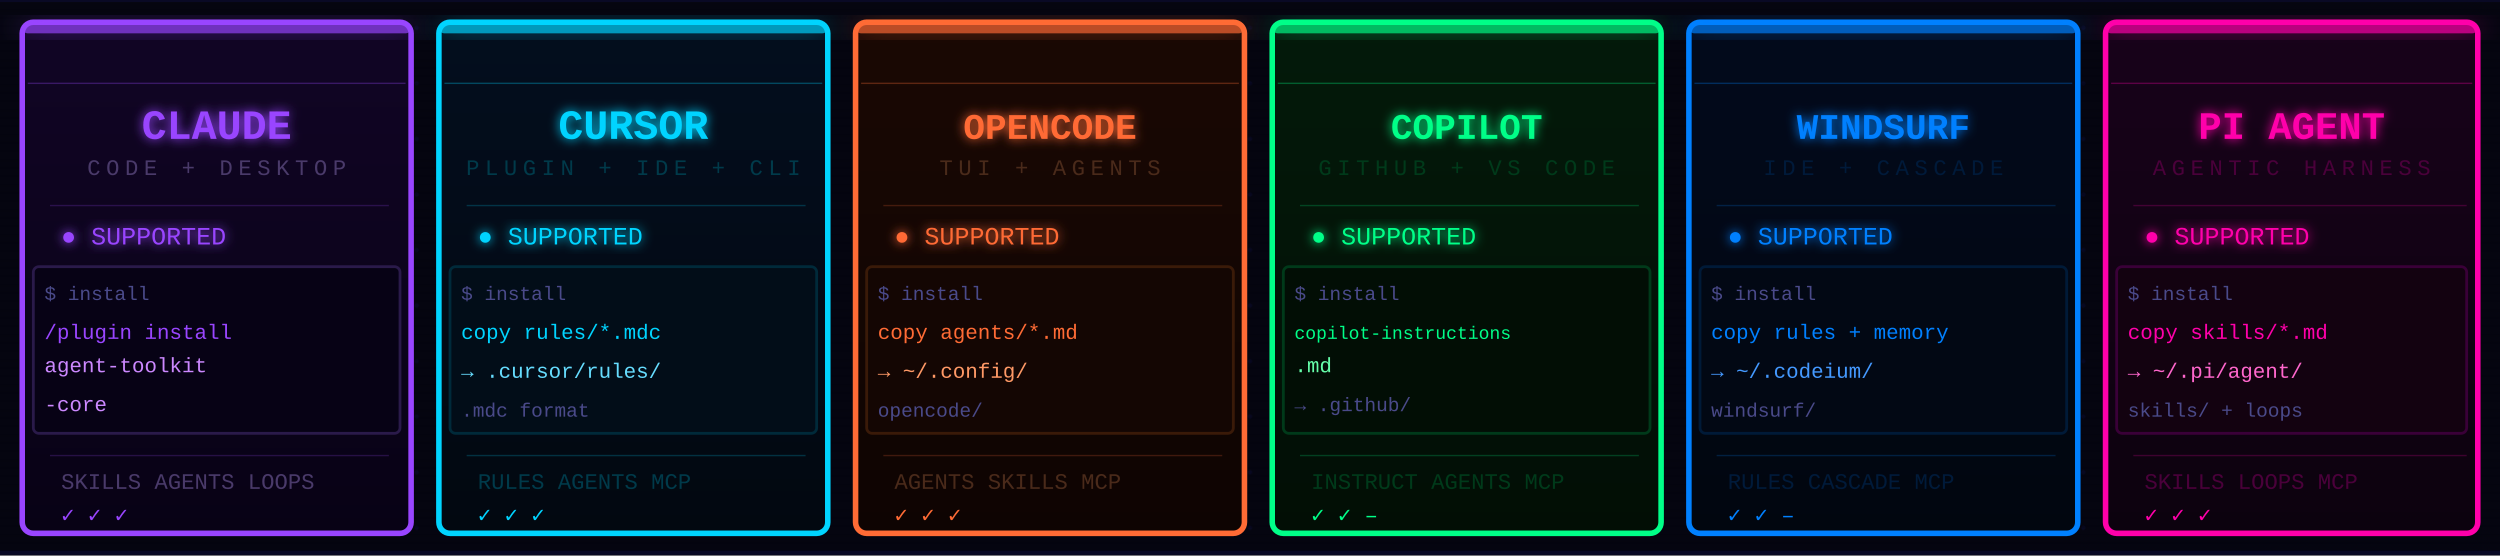
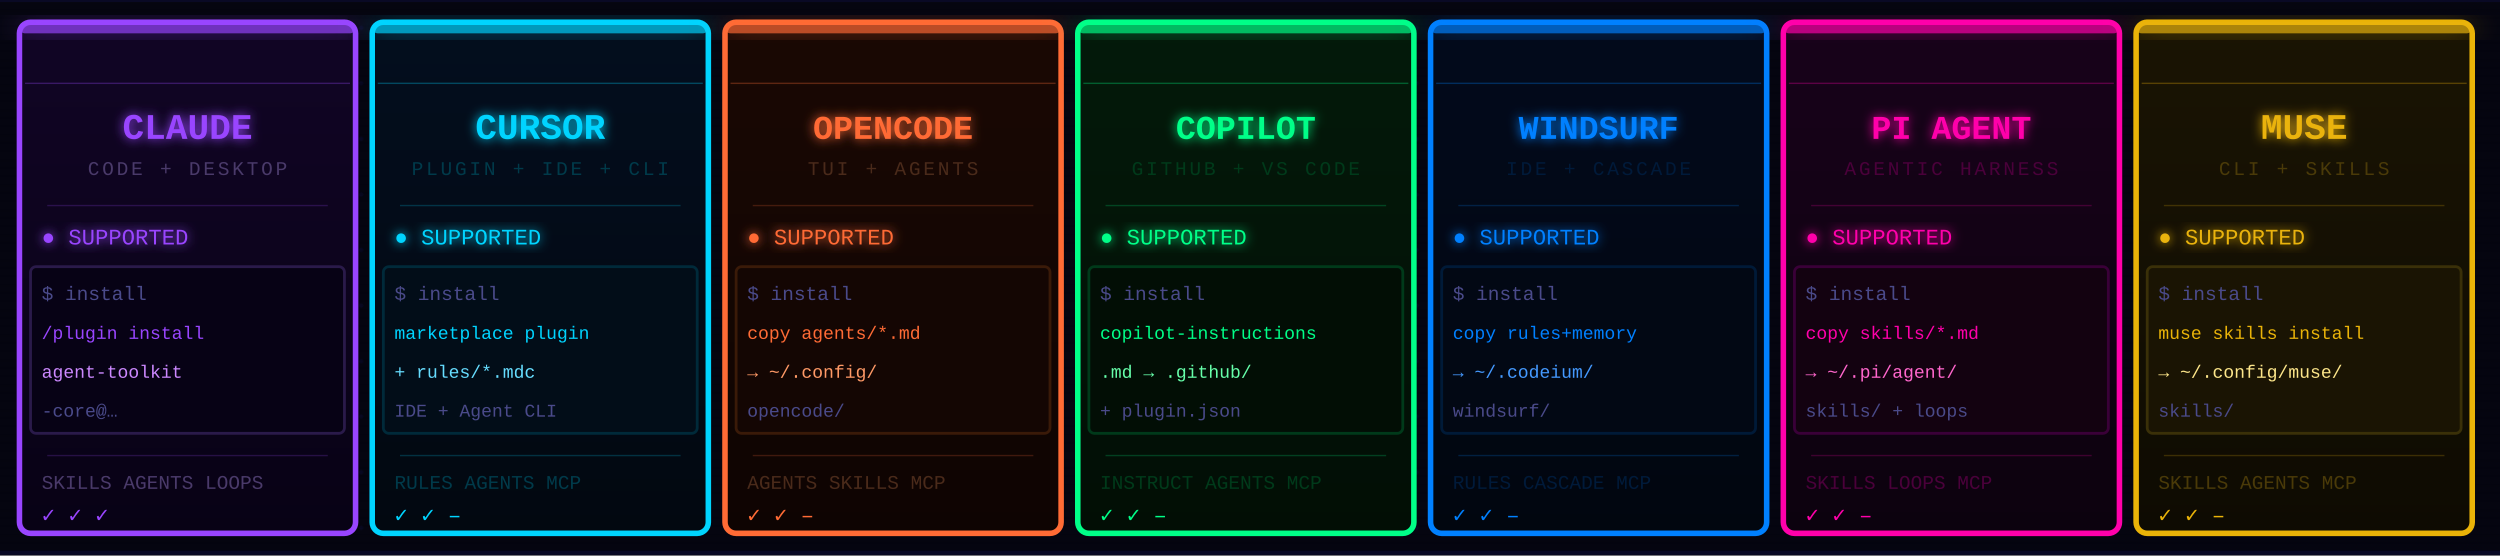
<svg xmlns="http://www.w3.org/2000/svg" width="900" height="200" viewBox="0 0 900 200">
  <defs>
    <pattern id="dotgrid" width="20" height="20" x="0" y="0" patternUnits="userSpaceOnUse">
      <circle cx="10" cy="10" r=".8" fill="#0a0a2a" opacity=".6" />
    </pattern>
    <pattern id="scanlines" width="1" height="3" x="0" y="0" patternUnits="userSpaceOnUse">
      <rect width="1" height="1" fill="#000008" opacity=".12" />
    </pattern>
    <filter id="glow-purple" width="220%" height="220%" x="-60%" y="-60%">
      <feGaussianBlur result="blur" stdDeviation="6" />
      <feMerge>
        <feMergeNode in="blur" />
        <feMergeNode in="SourceGraphic" />
      </feMerge>
    </filter>
    <filter id="glow-cyan" width="220%" height="220%" x="-60%" y="-60%">
      <feGaussianBlur result="blur" stdDeviation="6" />
      <feMerge>
        <feMergeNode in="blur" />
        <feMergeNode in="SourceGraphic" />
      </feMerge>
    </filter>
    <filter id="glow-orange" width="220%" height="220%" x="-60%" y="-60%">
      <feGaussianBlur result="blur" stdDeviation="6" />
      <feMerge>
        <feMergeNode in="blur" />
        <feMergeNode in="SourceGraphic" />
      </feMerge>
    </filter>
    <filter id="glow-green" width="220%" height="220%" x="-60%" y="-60%">
      <feGaussianBlur result="blur" stdDeviation="6" />
      <feMerge>
        <feMergeNode in="blur" />
        <feMergeNode in="SourceGraphic" />
      </feMerge>
    </filter>
    <filter id="glow-blue" width="220%" height="220%" x="-60%" y="-60%">
      <feGaussianBlur result="blur" stdDeviation="6" />
      <feMerge>
        <feMergeNode in="blur" />
        <feMergeNode in="SourceGraphic" />
      </feMerge>
    </filter>
    <filter id="glow-magenta" width="220%" height="220%" x="-60%" y="-60%">
      <feGaussianBlur result="blur" stdDeviation="6" />
      <feMerge>
        <feMergeNode in="blur" />
        <feMergeNode in="SourceGraphic" />
      </feMerge>
    </filter>
+     <filter id="glow-gold" width="220%" height="220%" x="-60%" y="-60%">
+       <feGaussianBlur result="blur" stdDeviation="6" />
+       <feMerge>
+         <feMergeNode in="blur" />
+         <feMergeNode in="SourceGraphic" />
+       </feMerge>
+     </filter>
    <filter id="text-glow" width="140%" height="200%" x="-20%" y="-50%">
      <feGaussianBlur result="blur" stdDeviation="2" />
      <feMerge>
        <feMergeNode in="blur" />
        <feMergeNode in="SourceGraphic" />
      </feMerge>
    </filter>
    <linearGradient id="card-purple" x1="0%" x2="0%" y1="0%" y2="100%">
      <stop offset="0%" stop-color="#110525" />
      <stop offset="100%" stop-color="#080215" />
    </linearGradient>
    <linearGradient id="card-cyan" x1="0%" x2="0%" y1="0%" y2="100%">
      <stop offset="0%" stop-color="#030e1e" />
      <stop offset="100%" stop-color="#020810" />
    </linearGradient>
    <linearGradient id="card-orange" x1="0%" x2="0%" y1="0%" y2="100%">
      <stop offset="0%" stop-color="#1a0803" />
      <stop offset="100%" stop-color="#0e0402" />
    </linearGradient>
    <linearGradient id="card-green" x1="0%" x2="0%" y1="0%" y2="100%">
      <stop offset="0%" stop-color="#031a0a" />
      <stop offset="100%" stop-color="#020e05" />
    </linearGradient>
    <linearGradient id="card-blue" x1="0%" x2="0%" y1="0%" y2="100%">
      <stop offset="0%" stop-color="#020a1c" />
      <stop offset="100%" stop-color="#01060f" />
    </linearGradient>
    <linearGradient id="card-magenta" x1="0%" x2="0%" y1="0%" y2="100%">
      <stop offset="0%" stop-color="#18021a" />
      <stop offset="100%" stop-color="#0c020e" />
+     </linearGradient>
+     <linearGradient id="card-gold" x1="0%" x2="0%" y1="0%" y2="100%">
+       <stop offset="0%" stop-color="#1a1403" />
+       <stop offset="100%" stop-color="#0e0b02" />
    </linearGradient>
  </defs>
  <rect width="900" height="200" fill="#050510" />
  <rect width="900" height="200" fill="url(#dotgrid)" />
  <rect width="900" height="200" fill="url(#scanlines)" />
  <line x1="0" x2="900" y1="0" y2="0" stroke="#0a0a2a" stroke-width="1.5" opacity=".8" />
  <line x1="0" x2="900" y1="199" y2="199" stroke="#0a0a2a" stroke-width="1.5" opacity=".8" />
-   <rect width="140" height="184" x="8" y="8" fill="url(#card-purple)" stroke="#9945ff" stroke-width="2" rx="4" />
-   <rect width="140" height="4" x="8" y="8" fill="#9945ff" filter="url(#glow-purple)" opacity=".7" rx="2" />
-   <line x1="10" x2="146" y1="30" y2="30" stroke="#9945ff" stroke-width=".5" opacity=".3" />
-   <text x="78" y="50" fill="#9945ff" filter="url(#text-glow)" font-family="'Courier New', monospace" font-size="15" font-weight="bold" text-anchor="middle">CLAUDE</text>
-   <text x="78" y="63" fill="#4a3a6a" font-family="'Courier New', monospace" font-size="8" letter-spacing="2" text-anchor="middle">CODE + DESKTOP</text>
-   <line x1="18" x2="140" y1="74" y2="74" stroke="#9945ff" stroke-width=".5" opacity=".2" />
-   <text x="22" y="88" fill="#9945ff" filter="url(#text-glow)" font-family="'Courier New', monospace" font-size="9">● SUPPORTED <animate attributeName="opacity" begin="0s" dur="2s" repeatCount="indefinite" values="1;0.5;1" />
-   </text>
-   <rect width="132" height="60" x="12" y="96" fill="#070215" stroke="#2a1a4a" stroke-width="1" rx="2" />
-   <text x="16" y="108" fill="#4a4a8a" font-family="'Courier New', monospace" font-size="7">$ install</text>
-   <text x="16" y="122" fill="#9945ff" font-family="'Courier New', monospace" font-size="7.5">/plugin install</text>
-   <text x="16" y="134" fill="#c8f" font-family="'Courier New', monospace" font-size="7.5">agent-toolkit</text>
-   <text x="16" y="148" fill="#c8f" font-family="'Courier New', monospace" font-size="7.5">-core</text>
-   <line x1="18" x2="140" y1="164" y2="164" stroke="#9945ff" stroke-width=".5" opacity=".2" />
-   <text x="22" y="176" fill="#4a3a6a" font-family="'Courier New', monospace" font-size="8">SKILLS AGENTS LOOPS</text>
-   <text x="22" y="188" fill="#9945ff" font-family="'Courier New', monospace" font-size="8">✓ ✓ ✓</text>
-   <rect width="140" height="184" x="158" y="8" fill="url(#card-cyan)" stroke="#00d4ff" stroke-width="2" rx="4" />
-   <rect width="140" height="4" x="158" y="8" fill="#00d4ff" filter="url(#glow-cyan)" opacity=".7" rx="2" />
-   <line x1="160" x2="296" y1="30" y2="30" stroke="#00d4ff" stroke-width=".5" opacity=".3" />
-   <text x="228" y="50" fill="#00d4ff" filter="url(#text-glow)" font-family="'Courier New', monospace" font-size="15" font-weight="bold" text-anchor="middle">CURSOR</text>
-   <text x="228" y="63" fill="#003a4a" font-family="'Courier New', monospace" font-size="8" letter-spacing="2" text-anchor="middle">PLUGIN + IDE + CLI</text>
-   <line x1="168" x2="290" y1="74" y2="74" stroke="#00d4ff" stroke-width=".5" opacity=".2" />
-   <text x="172" y="88" fill="#00d4ff" filter="url(#text-glow)" font-family="'Courier New', monospace" font-size="9">● SUPPORTED <animate attributeName="opacity" begin="0.33s" dur="2s" repeatCount="indefinite" values="1;0.5;1" />
-   </text>
-   <rect width="132" height="60" x="162" y="96" fill="#020d18" stroke="#002a3a" stroke-width="1" rx="2" />
-   <text x="166" y="108" fill="#4a4a8a" font-family="'Courier New', monospace" font-size="7">$ install</text>
-   <text x="166" y="122" fill="#00d4ff" font-family="'Courier New', monospace" font-size="7.5">copy rules/*.mdc</text>
-   <text x="166" y="136" fill="#6df" font-family="'Courier New', monospace" font-size="7.5">→ .cursor/rules/</text>
-   <text x="166" y="150" fill="#4a4a8a" font-family="'Courier New', monospace" font-size="7">.mdc format</text>
-   <line x1="168" x2="290" y1="164" y2="164" stroke="#00d4ff" stroke-width=".5" opacity=".2" />
-   <text x="172" y="176" fill="#003a4a" font-family="'Courier New', monospace" font-size="8">RULES AGENTS MCP</text>
-   <text x="172" y="188" fill="#00d4ff" font-family="'Courier New', monospace" font-size="8">✓ ✓ ✓</text>
-   <rect width="140" height="184" x="308" y="8" fill="url(#card-orange)" stroke="#ff6b35" stroke-width="2" rx="4" />
-   <rect width="140" height="4" x="308" y="8" fill="#ff6b35" filter="url(#glow-orange)" opacity=".7" rx="2" />
-   <line x1="310" x2="446" y1="30" y2="30" stroke="#ff6b35" stroke-width=".5" opacity=".3" />
-   <text x="378" y="50" fill="#ff6b35" filter="url(#text-glow)" font-family="'Courier New', monospace" font-size="13" font-weight="bold" text-anchor="middle">OPENCODE</text>
-   <text x="378" y="63" fill="#4a2a1a" font-family="'Courier New', monospace" font-size="8" letter-spacing="2" text-anchor="middle">TUI + AGENTS</text>
-   <line x1="318" x2="440" y1="74" y2="74" stroke="#ff6b35" stroke-width=".5" opacity=".2" />
-   <text x="322" y="88" fill="#ff6b35" filter="url(#text-glow)" font-family="'Courier New', monospace" font-size="9">● SUPPORTED <animate attributeName="opacity" begin="0.66s" dur="2s" repeatCount="indefinite" values="1;0.5;1" />
-   </text>
-   <rect width="132" height="60" x="312" y="96" fill="#140603" stroke="#3a1a08" stroke-width="1" rx="2" />
-   <text x="316" y="108" fill="#4a4a8a" font-family="'Courier New', monospace" font-size="7">$ install</text>
-   <text x="316" y="122" fill="#ff6b35" font-family="'Courier New', monospace" font-size="7.5">copy agents/*.md</text>
-   <text x="316" y="136" fill="#f96" font-family="'Courier New', monospace" font-size="7.5">→ ~/.config/</text>
-   <text x="316" y="150" fill="#4a4a8a" font-family="'Courier New', monospace" font-size="7">opencode/</text>
-   <line x1="318" x2="440" y1="164" y2="164" stroke="#ff6b35" stroke-width=".5" opacity=".2" />
-   <text x="322" y="176" fill="#4a2a1a" font-family="'Courier New', monospace" font-size="8">AGENTS SKILLS MCP</text>
-   <text x="322" y="188" fill="#ff6b35" font-family="'Courier New', monospace" font-size="8">✓ ✓ ✓</text>
-   <rect width="140" height="184" x="458" y="8" fill="url(#card-green)" stroke="#0f8" stroke-width="2" rx="4" />
-   <rect width="140" height="4" x="458" y="8" fill="#0f8" filter="url(#glow-green)" opacity=".7" rx="2" />
-   <line x1="460" x2="596" y1="30" y2="30" stroke="#0f8" stroke-width=".5" opacity=".3" />
-   <text x="528" y="50" fill="#0f8" filter="url(#text-glow)" font-family="'Courier New', monospace" font-size="13" font-weight="bold" text-anchor="middle">COPILOT</text>
-   <text x="528" y="63" fill="#003a1a" font-family="'Courier New', monospace" font-size="8" letter-spacing="2" text-anchor="middle">GITHUB + VS CODE</text>
-   <line x1="468" x2="590" y1="74" y2="74" stroke="#0f8" stroke-width=".5" opacity=".2" />
-   <text x="472" y="88" fill="#0f8" filter="url(#text-glow)" font-family="'Courier New', monospace" font-size="9">● SUPPORTED <animate attributeName="opacity" begin="1.0s" dur="2s" repeatCount="indefinite" values="1;0.5;1" />
-   </text>
-   <rect width="132" height="60" x="462" y="96" fill="#020e05" stroke="#003a1a" stroke-width="1" rx="2" />
-   <text x="466" y="108" fill="#4a4a8a" font-family="'Courier New', monospace" font-size="7">$ install</text>
-   <text x="466" y="122" fill="#0f8" font-family="'Courier New', monospace" font-size="6.5">copilot-instructions</text>
-   <text x="466" y="134" fill="#6fa" font-family="'Courier New', monospace" font-size="7.5">.md</text>
-   <text x="466" y="148" fill="#4a4a8a" font-family="'Courier New', monospace" font-size="7">→ .github/</text>
-   <line x1="468" x2="590" y1="164" y2="164" stroke="#0f8" stroke-width=".5" opacity=".2" />
-   <text x="472" y="176" fill="#003a1a" font-family="'Courier New', monospace" font-size="8">INSTRUCT AGENTS MCP</text>
-   <text x="472" y="188" fill="#0f8" font-family="'Courier New', monospace" font-size="8">✓ ✓ –</text>
-   <rect width="140" height="184" x="608" y="8" fill="url(#card-blue)" stroke="#0080ff" stroke-width="2" rx="4" />
-   <rect width="140" height="4" x="608" y="8" fill="#0080ff" filter="url(#glow-blue)" opacity=".7" rx="2" />
-   <line x1="610" x2="746" y1="30" y2="30" stroke="#0080ff" stroke-width=".5" opacity=".3" />
-   <text x="678" y="50" fill="#0080ff" filter="url(#text-glow)" font-family="'Courier New', monospace" font-size="13" font-weight="bold" text-anchor="middle">WINDSURF</text>
-   <text x="678" y="63" fill="#001a3a" font-family="'Courier New', monospace" font-size="8" letter-spacing="2" text-anchor="middle">IDE + CASCADE</text>
-   <line x1="618" x2="740" y1="74" y2="74" stroke="#0080ff" stroke-width=".5" opacity=".2" />
-   <text x="622" y="88" fill="#0080ff" filter="url(#text-glow)" font-family="'Courier New', monospace" font-size="9">● SUPPORTED <animate attributeName="opacity" begin="1.33s" dur="2s" repeatCount="indefinite" values="1;0.5;1" />
-   </text>
-   <rect width="132" height="60" x="612" y="96" fill="#020814" stroke="#001a38" stroke-width="1" rx="2" />
-   <text x="616" y="108" fill="#4a4a8a" font-family="'Courier New', monospace" font-size="7">$ install</text>
-   <text x="616" y="122" fill="#0080ff" font-family="'Courier New', monospace" font-size="7.5">copy rules + memory</text>
-   <text x="616" y="136" fill="#49f" font-family="'Courier New', monospace" font-size="7.5">→ ~/.codeium/</text>
-   <text x="616" y="150" fill="#4a4a8a" font-family="'Courier New', monospace" font-size="7">windsurf/</text>
-   <line x1="618" x2="740" y1="164" y2="164" stroke="#0080ff" stroke-width=".5" opacity=".2" />
-   <text x="622" y="176" fill="#001a3a" font-family="'Courier New', monospace" font-size="8">RULES CASCADE MCP</text>
-   <text x="622" y="188" fill="#0080ff" font-family="'Courier New', monospace" font-size="8">✓ ✓ –</text>
-   <rect width="134" height="184" x="758" y="8" fill="url(#card-magenta)" stroke="#f0a" stroke-width="2" rx="4" />
-   <rect width="134" height="4" x="758" y="8" fill="#f0a" filter="url(#glow-magenta)" opacity=".7" rx="2" />
-   <line x1="760" x2="890" y1="30" y2="30" stroke="#f0a" stroke-width=".5" opacity=".3" />
-   <text x="825" y="50" fill="#f0a" filter="url(#text-glow)" font-family="'Courier New', monospace" font-size="14" font-weight="bold" text-anchor="middle">PI AGENT</text>
-   <text x="825" y="63" fill="#4a003a" font-family="'Courier New', monospace" font-size="8" letter-spacing="2" text-anchor="middle">AGENTIC HARNESS</text>
-   <line x1="768" x2="888" y1="74" y2="74" stroke="#f0a" stroke-width=".5" opacity=".2" />
-   <text x="772" y="88" fill="#f0a" filter="url(#text-glow)" font-family="'Courier New', monospace" font-size="9">● SUPPORTED <animate attributeName="opacity" begin="1.66s" dur="2s" repeatCount="indefinite" values="1;0.5;1" />
-   </text>
-   <rect width="126" height="60" x="762" y="96" fill="#130210" stroke="#3a0038" stroke-width="1" rx="2" />
-   <text x="766" y="108" fill="#4a4a8a" font-family="'Courier New', monospace" font-size="7">$ install</text>
-   <text x="766" y="122" fill="#f0a" font-family="'Courier New', monospace" font-size="7.5">copy skills/*.md</text>
-   <text x="766" y="136" fill="#f6c" font-family="'Courier New', monospace" font-size="7.5">→ ~/.pi/agent/</text>
-   <text x="766" y="150" fill="#4a4a8a" font-family="'Courier New', monospace" font-size="7">skills/ + loops</text>
-   <line x1="768" x2="888" y1="164" y2="164" stroke="#f0a" stroke-width=".5" opacity=".2" />
-   <text x="772" y="176" fill="#4a003a" font-family="'Courier New', monospace" font-size="8">SKILLS LOOPS MCP</text>
-   <text x="772" y="188" fill="#f0a" font-family="'Courier New', monospace" font-size="8">✓ ✓ ✓</text>
+   <rect width="121" height="184" x="7" y="8" fill="url(#card-purple)" stroke="#9945ff" stroke-width="2" rx="4" />
+   <rect width="121" height="4" x="7" y="8" fill="#9945ff" filter="url(#glow-purple)" opacity=".7" rx="2" />
+   <line x1="9" x2="126" y1="30" y2="30" stroke="#9945ff" stroke-width=".5" opacity=".3" />
+   <text x="67.5" y="50" fill="#9945ff" filter="url(#text-glow)" font-family="'Courier New', monospace" font-size="13" font-weight="bold" text-anchor="middle">CLAUDE</text>
+   <text x="67.5" y="63" fill="#4a3a6a" font-family="'Courier New', monospace" font-size="7" letter-spacing="1" text-anchor="middle">CODE + DESKTOP</text>
+   <line x1="17" x2="118" y1="74" y2="74" stroke="#9945ff" stroke-width=".5" opacity=".2" />
+   <text x="15" y="88" fill="#9945ff" filter="url(#text-glow)" font-family="'Courier New', monospace" font-size="8">● SUPPORTED <animate attributeName="opacity" begin="0s" dur="2s" repeatCount="indefinite" values="1;0.5;1" />
+   </text>
+   <rect width="113" height="60" x="11" y="96" fill="#070215" stroke="#2a1a4a" stroke-width="1" rx="2" />
+   <text x="15" y="108" fill="#4a4a8a" font-family="'Courier New', monospace" font-size="7">$ install</text>
+   <text x="15" y="122" fill="#9945ff" font-family="'Courier New', monospace" font-size="6.5">/plugin install</text>
+   <text x="15" y="136" fill="#c8f" font-family="'Courier New', monospace" font-size="6.5">agent-toolkit</text>
+   <text x="15" y="150" fill="#4a4a8a" font-family="'Courier New', monospace" font-size="6.5">-core@…</text>
+   <line x1="17" x2="118" y1="164" y2="164" stroke="#9945ff" stroke-width=".5" opacity=".2" />
+   <text x="15" y="176" fill="#4a3a6a" font-family="'Courier New', monospace" font-size="7">SKILLS AGENTS LOOPS</text>
+   <text x="15" y="188" fill="#9945ff" font-family="'Courier New', monospace" font-size="8">✓ ✓ ✓</text>
+   <rect width="121" height="184" x="134" y="8" fill="url(#card-cyan)" stroke="#00d4ff" stroke-width="2" rx="4" />
+   <rect width="121" height="4" x="134" y="8" fill="#00d4ff" filter="url(#glow-cyan)" opacity=".7" rx="2" />
+   <line x1="136" x2="253" y1="30" y2="30" stroke="#00d4ff" stroke-width=".5" opacity=".3" />
+   <text x="194.5" y="50" fill="#00d4ff" filter="url(#text-glow)" font-family="'Courier New', monospace" font-size="13" font-weight="bold" text-anchor="middle">CURSOR</text>
+   <text x="194.5" y="63" fill="#003a4a" font-family="'Courier New', monospace" font-size="7" letter-spacing="1" text-anchor="middle">PLUGIN + IDE + CLI</text>
+   <line x1="144" x2="245" y1="74" y2="74" stroke="#00d4ff" stroke-width=".5" opacity=".2" />
+   <text x="142" y="88" fill="#00d4ff" filter="url(#text-glow)" font-family="'Courier New', monospace" font-size="8">● SUPPORTED <animate attributeName="opacity" begin="0.33s" dur="2s" repeatCount="indefinite" values="1;0.5;1" />
+   </text>
+   <rect width="113" height="60" x="138" y="96" fill="#020d18" stroke="#002a3a" stroke-width="1" rx="2" />
+   <text x="142" y="108" fill="#4a4a8a" font-family="'Courier New', monospace" font-size="7">$ install</text>
+   <text x="142" y="122" fill="#00d4ff" font-family="'Courier New', monospace" font-size="6.5">marketplace plugin</text>
+   <text x="142" y="136" fill="#6df" font-family="'Courier New', monospace" font-size="6.5">+ rules/*.mdc</text>
+   <text x="142" y="150" fill="#4a4a8a" font-family="'Courier New', monospace" font-size="6.5">IDE + Agent CLI</text>
+   <line x1="144" x2="245" y1="164" y2="164" stroke="#00d4ff" stroke-width=".5" opacity=".2" />
+   <text x="142" y="176" fill="#003a4a" font-family="'Courier New', monospace" font-size="7">RULES AGENTS MCP</text>
+   <text x="142" y="188" fill="#00d4ff" font-family="'Courier New', monospace" font-size="8">✓ ✓ –</text>
+   <rect width="121" height="184" x="261" y="8" fill="url(#card-orange)" stroke="#ff6b35" stroke-width="2" rx="4" />
+   <rect width="121" height="4" x="261" y="8" fill="#ff6b35" filter="url(#glow-orange)" opacity=".7" rx="2" />
+   <line x1="263" x2="380" y1="30" y2="30" stroke="#ff6b35" stroke-width=".5" opacity=".3" />
+   <text x="321.5" y="50" fill="#ff6b35" filter="url(#text-glow)" font-family="'Courier New', monospace" font-size="12" font-weight="bold" text-anchor="middle">OPENCODE</text>
+   <text x="321.5" y="63" fill="#4a2a1a" font-family="'Courier New', monospace" font-size="7" letter-spacing="1" text-anchor="middle">TUI + AGENTS</text>
+   <line x1="271" x2="372" y1="74" y2="74" stroke="#ff6b35" stroke-width=".5" opacity=".2" />
+   <text x="269" y="88" fill="#ff6b35" filter="url(#text-glow)" font-family="'Courier New', monospace" font-size="8">● SUPPORTED <animate attributeName="opacity" begin="0.66s" dur="2s" repeatCount="indefinite" values="1;0.5;1" />
+   </text>
+   <rect width="113" height="60" x="265" y="96" fill="#140603" stroke="#3a1a08" stroke-width="1" rx="2" />
+   <text x="269" y="108" fill="#4a4a8a" font-family="'Courier New', monospace" font-size="7">$ install</text>
+   <text x="269" y="122" fill="#ff6b35" font-family="'Courier New', monospace" font-size="6.5">copy agents/*.md</text>
+   <text x="269" y="136" fill="#f96" font-family="'Courier New', monospace" font-size="6.5">→ ~/.config/</text>
+   <text x="269" y="150" fill="#4a4a8a" font-family="'Courier New', monospace" font-size="6.5">opencode/</text>
+   <line x1="271" x2="372" y1="164" y2="164" stroke="#ff6b35" stroke-width=".5" opacity=".2" />
+   <text x="269" y="176" fill="#4a2a1a" font-family="'Courier New', monospace" font-size="7">AGENTS SKILLS MCP</text>
+   <text x="269" y="188" fill="#ff6b35" font-family="'Courier New', monospace" font-size="8">✓ ✓ –</text>
+   <rect width="121" height="184" x="388" y="8" fill="url(#card-green)" stroke="#00ff88" stroke-width="2" rx="4" />
+   <rect width="121" height="4" x="388" y="8" fill="#00ff88" filter="url(#glow-green)" opacity=".7" rx="2" />
+   <line x1="390" x2="507" y1="30" y2="30" stroke="#00ff88" stroke-width=".5" opacity=".3" />
+   <text x="448.5" y="50" fill="#00ff88" filter="url(#text-glow)" font-family="'Courier New', monospace" font-size="12" font-weight="bold" text-anchor="middle">COPILOT</text>
+   <text x="448.5" y="63" fill="#003a1a" font-family="'Courier New', monospace" font-size="7" letter-spacing="1" text-anchor="middle">GITHUB + VS CODE</text>
+   <line x1="398" x2="499" y1="74" y2="74" stroke="#00ff88" stroke-width=".5" opacity=".2" />
+   <text x="396" y="88" fill="#00ff88" filter="url(#text-glow)" font-family="'Courier New', monospace" font-size="8">● SUPPORTED <animate attributeName="opacity" begin="1.0s" dur="2s" repeatCount="indefinite" values="1;0.5;1" />
+   </text>
+   <rect width="113" height="60" x="392" y="96" fill="#020e05" stroke="#003a1a" stroke-width="1" rx="2" />
+   <text x="396" y="108" fill="#4a4a8a" font-family="'Courier New', monospace" font-size="7">$ install</text>
+   <text x="396" y="122" fill="#00ff88" font-family="'Courier New', monospace" font-size="6.5">copilot-instructions</text>
+   <text x="396" y="136" fill="#6fa" font-family="'Courier New', monospace" font-size="6.5">.md → .github/</text>
+   <text x="396" y="150" fill="#4a4a8a" font-family="'Courier New', monospace" font-size="6.5">+ plugin.json</text>
+   <line x1="398" x2="499" y1="164" y2="164" stroke="#00ff88" stroke-width=".5" opacity=".2" />
+   <text x="396" y="176" fill="#003a1a" font-family="'Courier New', monospace" font-size="7">INSTRUCT AGENTS MCP</text>
+   <text x="396" y="188" fill="#00ff88" font-family="'Courier New', monospace" font-size="8">✓ ✓ –</text>
+   <rect width="121" height="184" x="515" y="8" fill="url(#card-blue)" stroke="#0080ff" stroke-width="2" rx="4" />
+   <rect width="121" height="4" x="515" y="8" fill="#0080ff" filter="url(#glow-blue)" opacity=".7" rx="2" />
+   <line x1="517" x2="634" y1="30" y2="30" stroke="#0080ff" stroke-width=".5" opacity=".3" />
+   <text x="575.5" y="50" fill="#0080ff" filter="url(#text-glow)" font-family="'Courier New', monospace" font-size="12" font-weight="bold" text-anchor="middle">WINDSURF</text>
+   <text x="575.5" y="63" fill="#001a3a" font-family="'Courier New', monospace" font-size="7" letter-spacing="1" text-anchor="middle">IDE + CASCADE</text>
+   <line x1="525" x2="626" y1="74" y2="74" stroke="#0080ff" stroke-width=".5" opacity=".2" />
+   <text x="523" y="88" fill="#0080ff" filter="url(#text-glow)" font-family="'Courier New', monospace" font-size="8">● SUPPORTED <animate attributeName="opacity" begin="1.33s" dur="2s" repeatCount="indefinite" values="1;0.5;1" />
+   </text>
+   <rect width="113" height="60" x="519" y="96" fill="#020814" stroke="#001a38" stroke-width="1" rx="2" />
+   <text x="523" y="108" fill="#4a4a8a" font-family="'Courier New', monospace" font-size="7">$ install</text>
+   <text x="523" y="122" fill="#0080ff" font-family="'Courier New', monospace" font-size="6.5">copy rules+memory</text>
+   <text x="523" y="136" fill="#49f" font-family="'Courier New', monospace" font-size="6.5">→ ~/.codeium/</text>
+   <text x="523" y="150" fill="#4a4a8a" font-family="'Courier New', monospace" font-size="6.5">windsurf/</text>
+   <line x1="525" x2="626" y1="164" y2="164" stroke="#0080ff" stroke-width=".5" opacity=".2" />
+   <text x="523" y="176" fill="#001a3a" font-family="'Courier New', monospace" font-size="7">RULES CASCADE MCP</text>
+   <text x="523" y="188" fill="#0080ff" font-family="'Courier New', monospace" font-size="8">✓ ✓ –</text>
+   <rect width="121" height="184" x="642" y="8" fill="url(#card-magenta)" stroke="#ff00aa" stroke-width="2" rx="4" />
+   <rect width="121" height="4" x="642" y="8" fill="#ff00aa" filter="url(#glow-magenta)" opacity=".7" rx="2" />
+   <line x1="644" x2="761" y1="30" y2="30" stroke="#ff00aa" stroke-width=".5" opacity=".3" />
+   <text x="702.5" y="50" fill="#ff00aa" filter="url(#text-glow)" font-family="'Courier New', monospace" font-size="12" font-weight="bold" text-anchor="middle">PI AGENT</text>
+   <text x="702.5" y="63" fill="#4a003a" font-family="'Courier New', monospace" font-size="7" letter-spacing="1" text-anchor="middle">AGENTIC HARNESS</text>
+   <line x1="652" x2="753" y1="74" y2="74" stroke="#ff00aa" stroke-width=".5" opacity=".2" />
+   <text x="650" y="88" fill="#ff00aa" filter="url(#text-glow)" font-family="'Courier New', monospace" font-size="8">● SUPPORTED <animate attributeName="opacity" begin="1.66s" dur="2s" repeatCount="indefinite" values="1;0.5;1" />
+   </text>
+   <rect width="113" height="60" x="646" y="96" fill="#130210" stroke="#3a0038" stroke-width="1" rx="2" />
+   <text x="650" y="108" fill="#4a4a8a" font-family="'Courier New', monospace" font-size="7">$ install</text>
+   <text x="650" y="122" fill="#ff00aa" font-family="'Courier New', monospace" font-size="6.5">copy skills/*.md</text>
+   <text x="650" y="136" fill="#f6c" font-family="'Courier New', monospace" font-size="6.5">→ ~/.pi/agent/</text>
+   <text x="650" y="150" fill="#4a4a8a" font-family="'Courier New', monospace" font-size="6.5">skills/ + loops</text>
+   <line x1="652" x2="753" y1="164" y2="164" stroke="#ff00aa" stroke-width=".5" opacity=".2" />
+   <text x="650" y="176" fill="#4a003a" font-family="'Courier New', monospace" font-size="7">SKILLS LOOPS MCP</text>
+   <text x="650" y="188" fill="#ff00aa" font-family="'Courier New', monospace" font-size="8">✓ ✓ –</text>
+   <rect width="121" height="184" x="769" y="8" fill="url(#card-gold)" stroke="#eab308" stroke-width="2" rx="4" />
+   <rect width="121" height="4" x="769" y="8" fill="#eab308" filter="url(#glow-gold)" opacity=".7" rx="2" />
+   <line x1="771" x2="888" y1="30" y2="30" stroke="#eab308" stroke-width=".5" opacity=".3" />
+   <text x="829.5" y="50" fill="#eab308" filter="url(#text-glow)" font-family="'Courier New', monospace" font-size="13" font-weight="bold" text-anchor="middle">MUSE</text>
+   <text x="829.5" y="63" fill="#4a3a08" font-family="'Courier New', monospace" font-size="7" letter-spacing="1" text-anchor="middle">CLI + SKILLS</text>
+   <line x1="779" x2="880" y1="74" y2="74" stroke="#eab308" stroke-width=".5" opacity=".2" />
+   <text x="777" y="88" fill="#eab308" filter="url(#text-glow)" font-family="'Courier New', monospace" font-size="8">● SUPPORTED <animate attributeName="opacity" begin="2.0s" dur="2s" repeatCount="indefinite" values="1;0.5;1" />
+   </text>
+   <rect width="113" height="60" x="773" y="96" fill="#1a1403" stroke="#3a3008" stroke-width="1" rx="2" />
+   <text x="777" y="108" fill="#4a4a8a" font-family="'Courier New', monospace" font-size="7">$ install</text>
+   <text x="777" y="122" fill="#eab308" font-family="'Courier New', monospace" font-size="6.5">muse skills install</text>
+   <text x="777" y="136" fill="#fde68a" font-family="'Courier New', monospace" font-size="6.5">→ ~/.config/muse/</text>
+   <text x="777" y="150" fill="#4a4a8a" font-family="'Courier New', monospace" font-size="6.5">skills/</text>
+   <line x1="779" x2="880" y1="164" y2="164" stroke="#eab308" stroke-width=".5" opacity=".2" />
+   <text x="777" y="176" fill="#4a3a08" font-family="'Courier New', monospace" font-size="7">SKILLS AGENTS MCP</text>
+   <text x="777" y="188" fill="#eab308" font-family="'Courier New', monospace" font-size="8">✓ ✓ –</text>
</svg>
